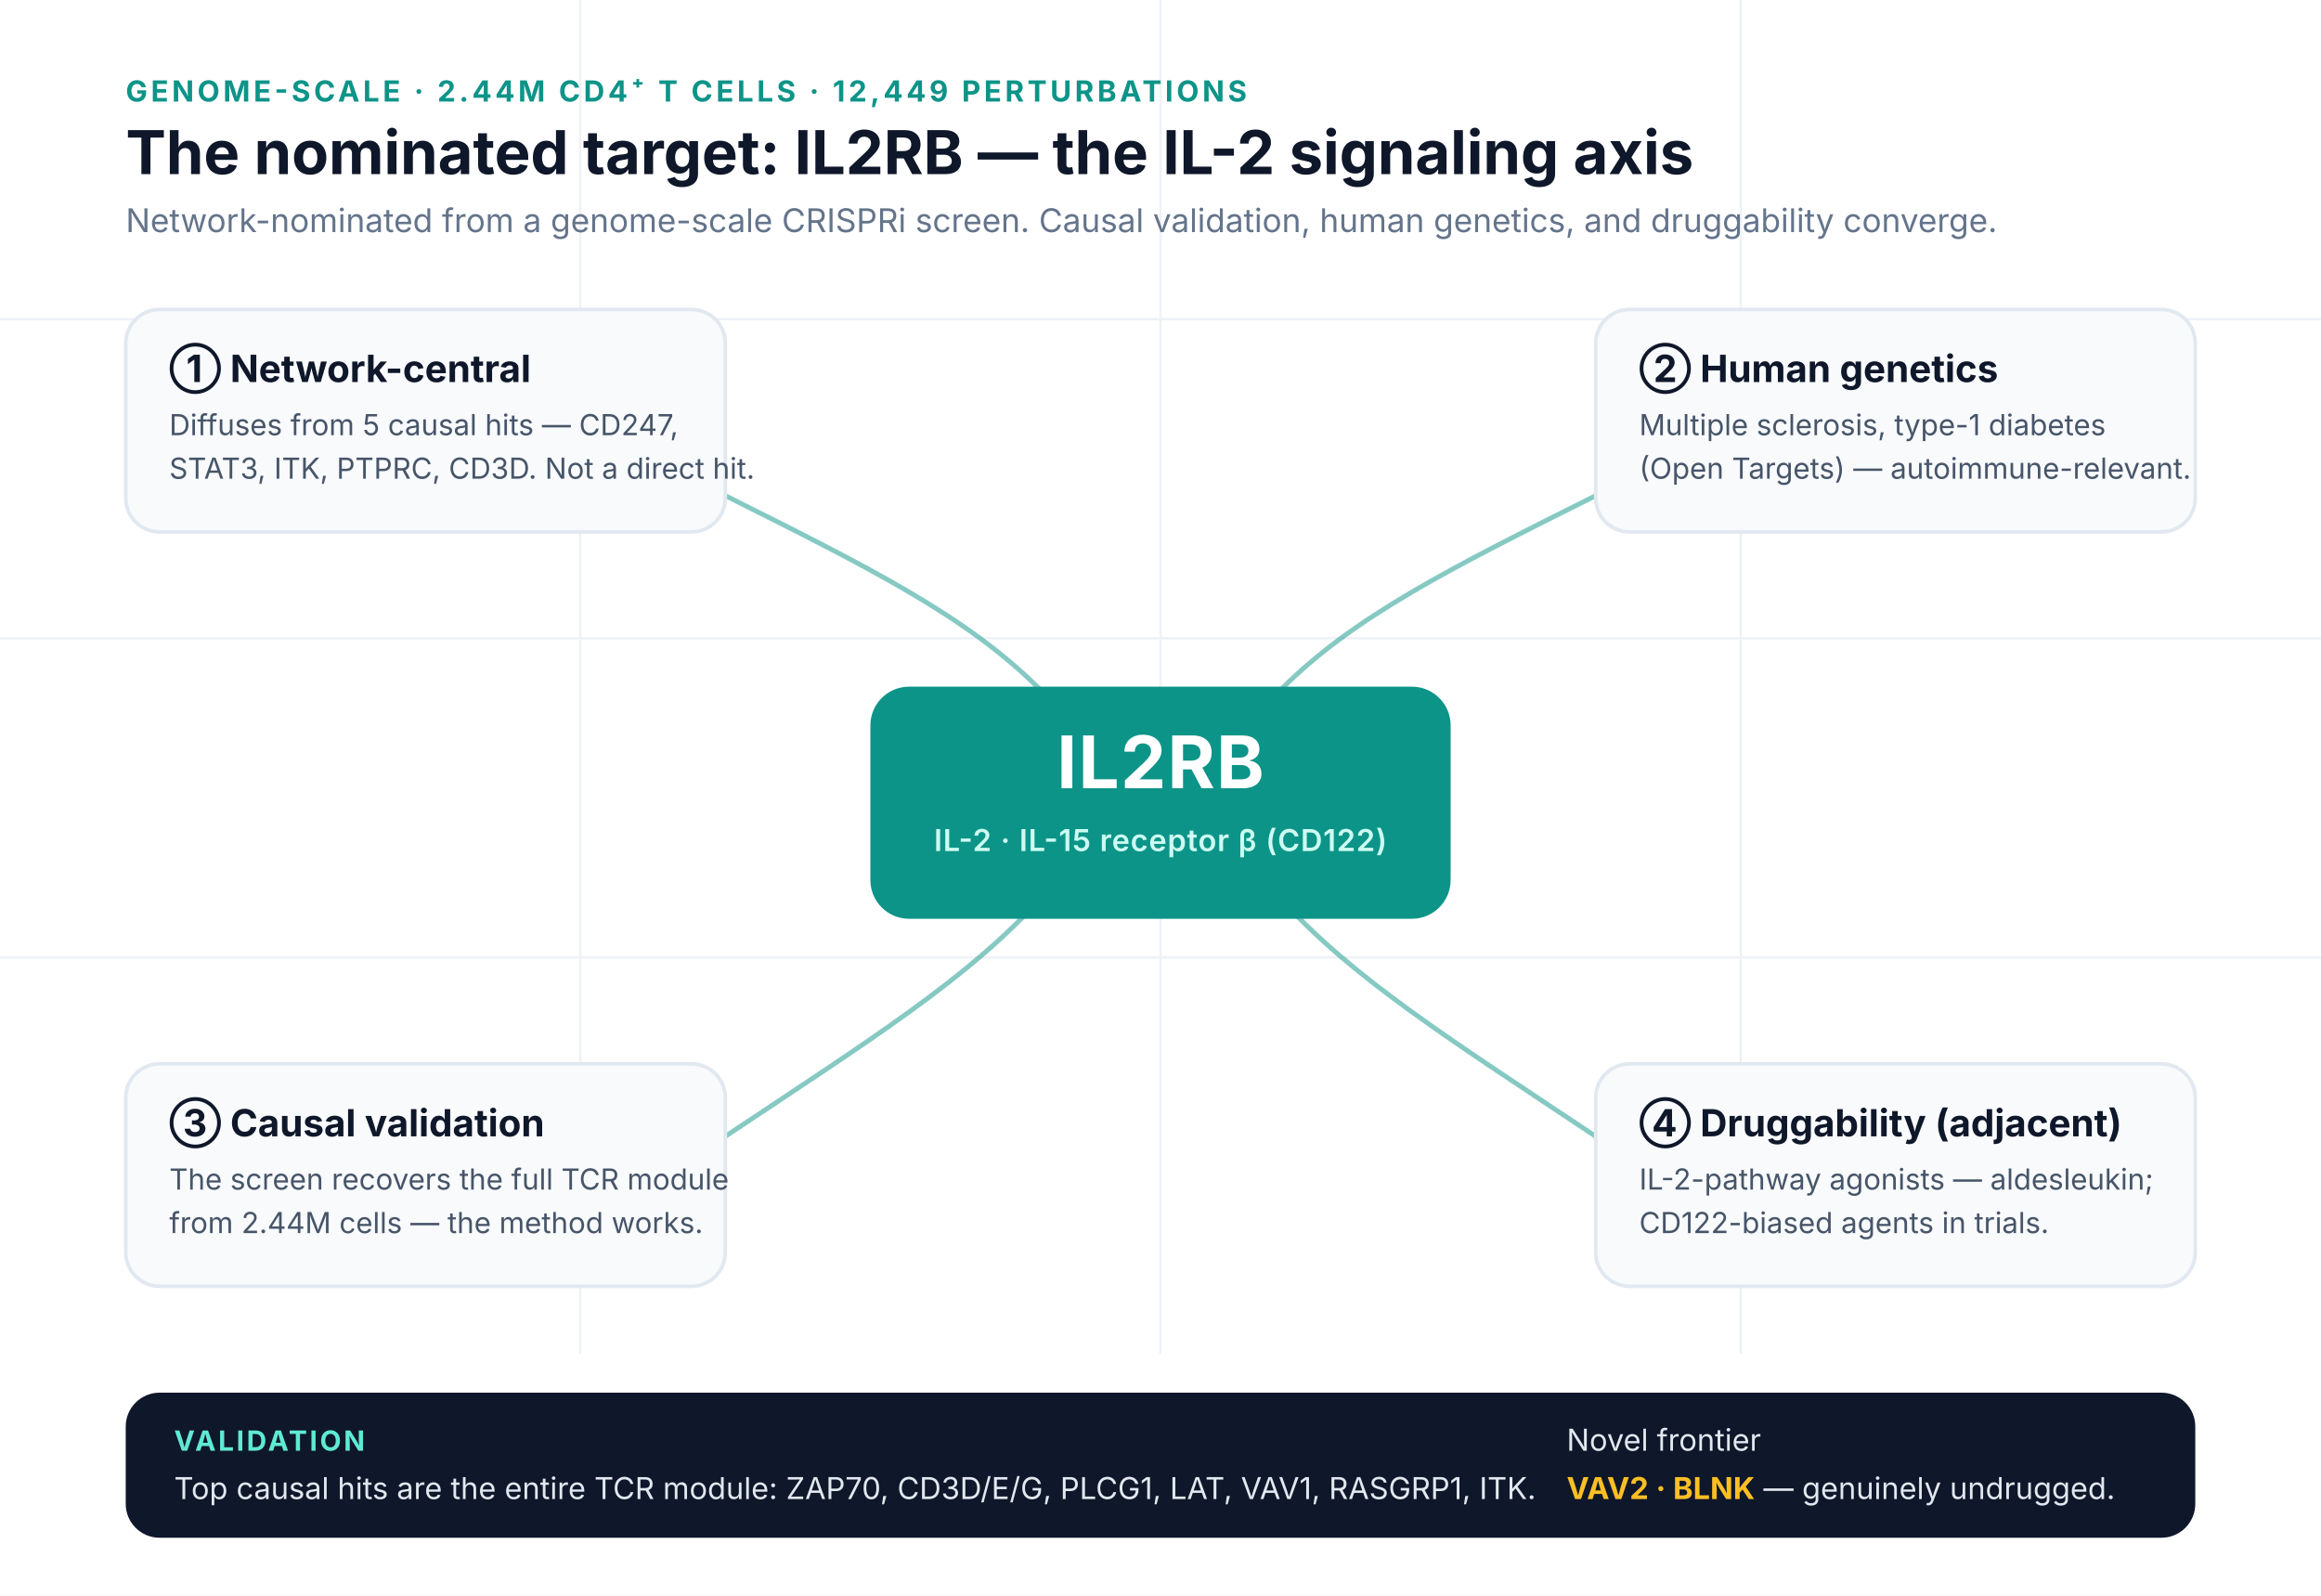
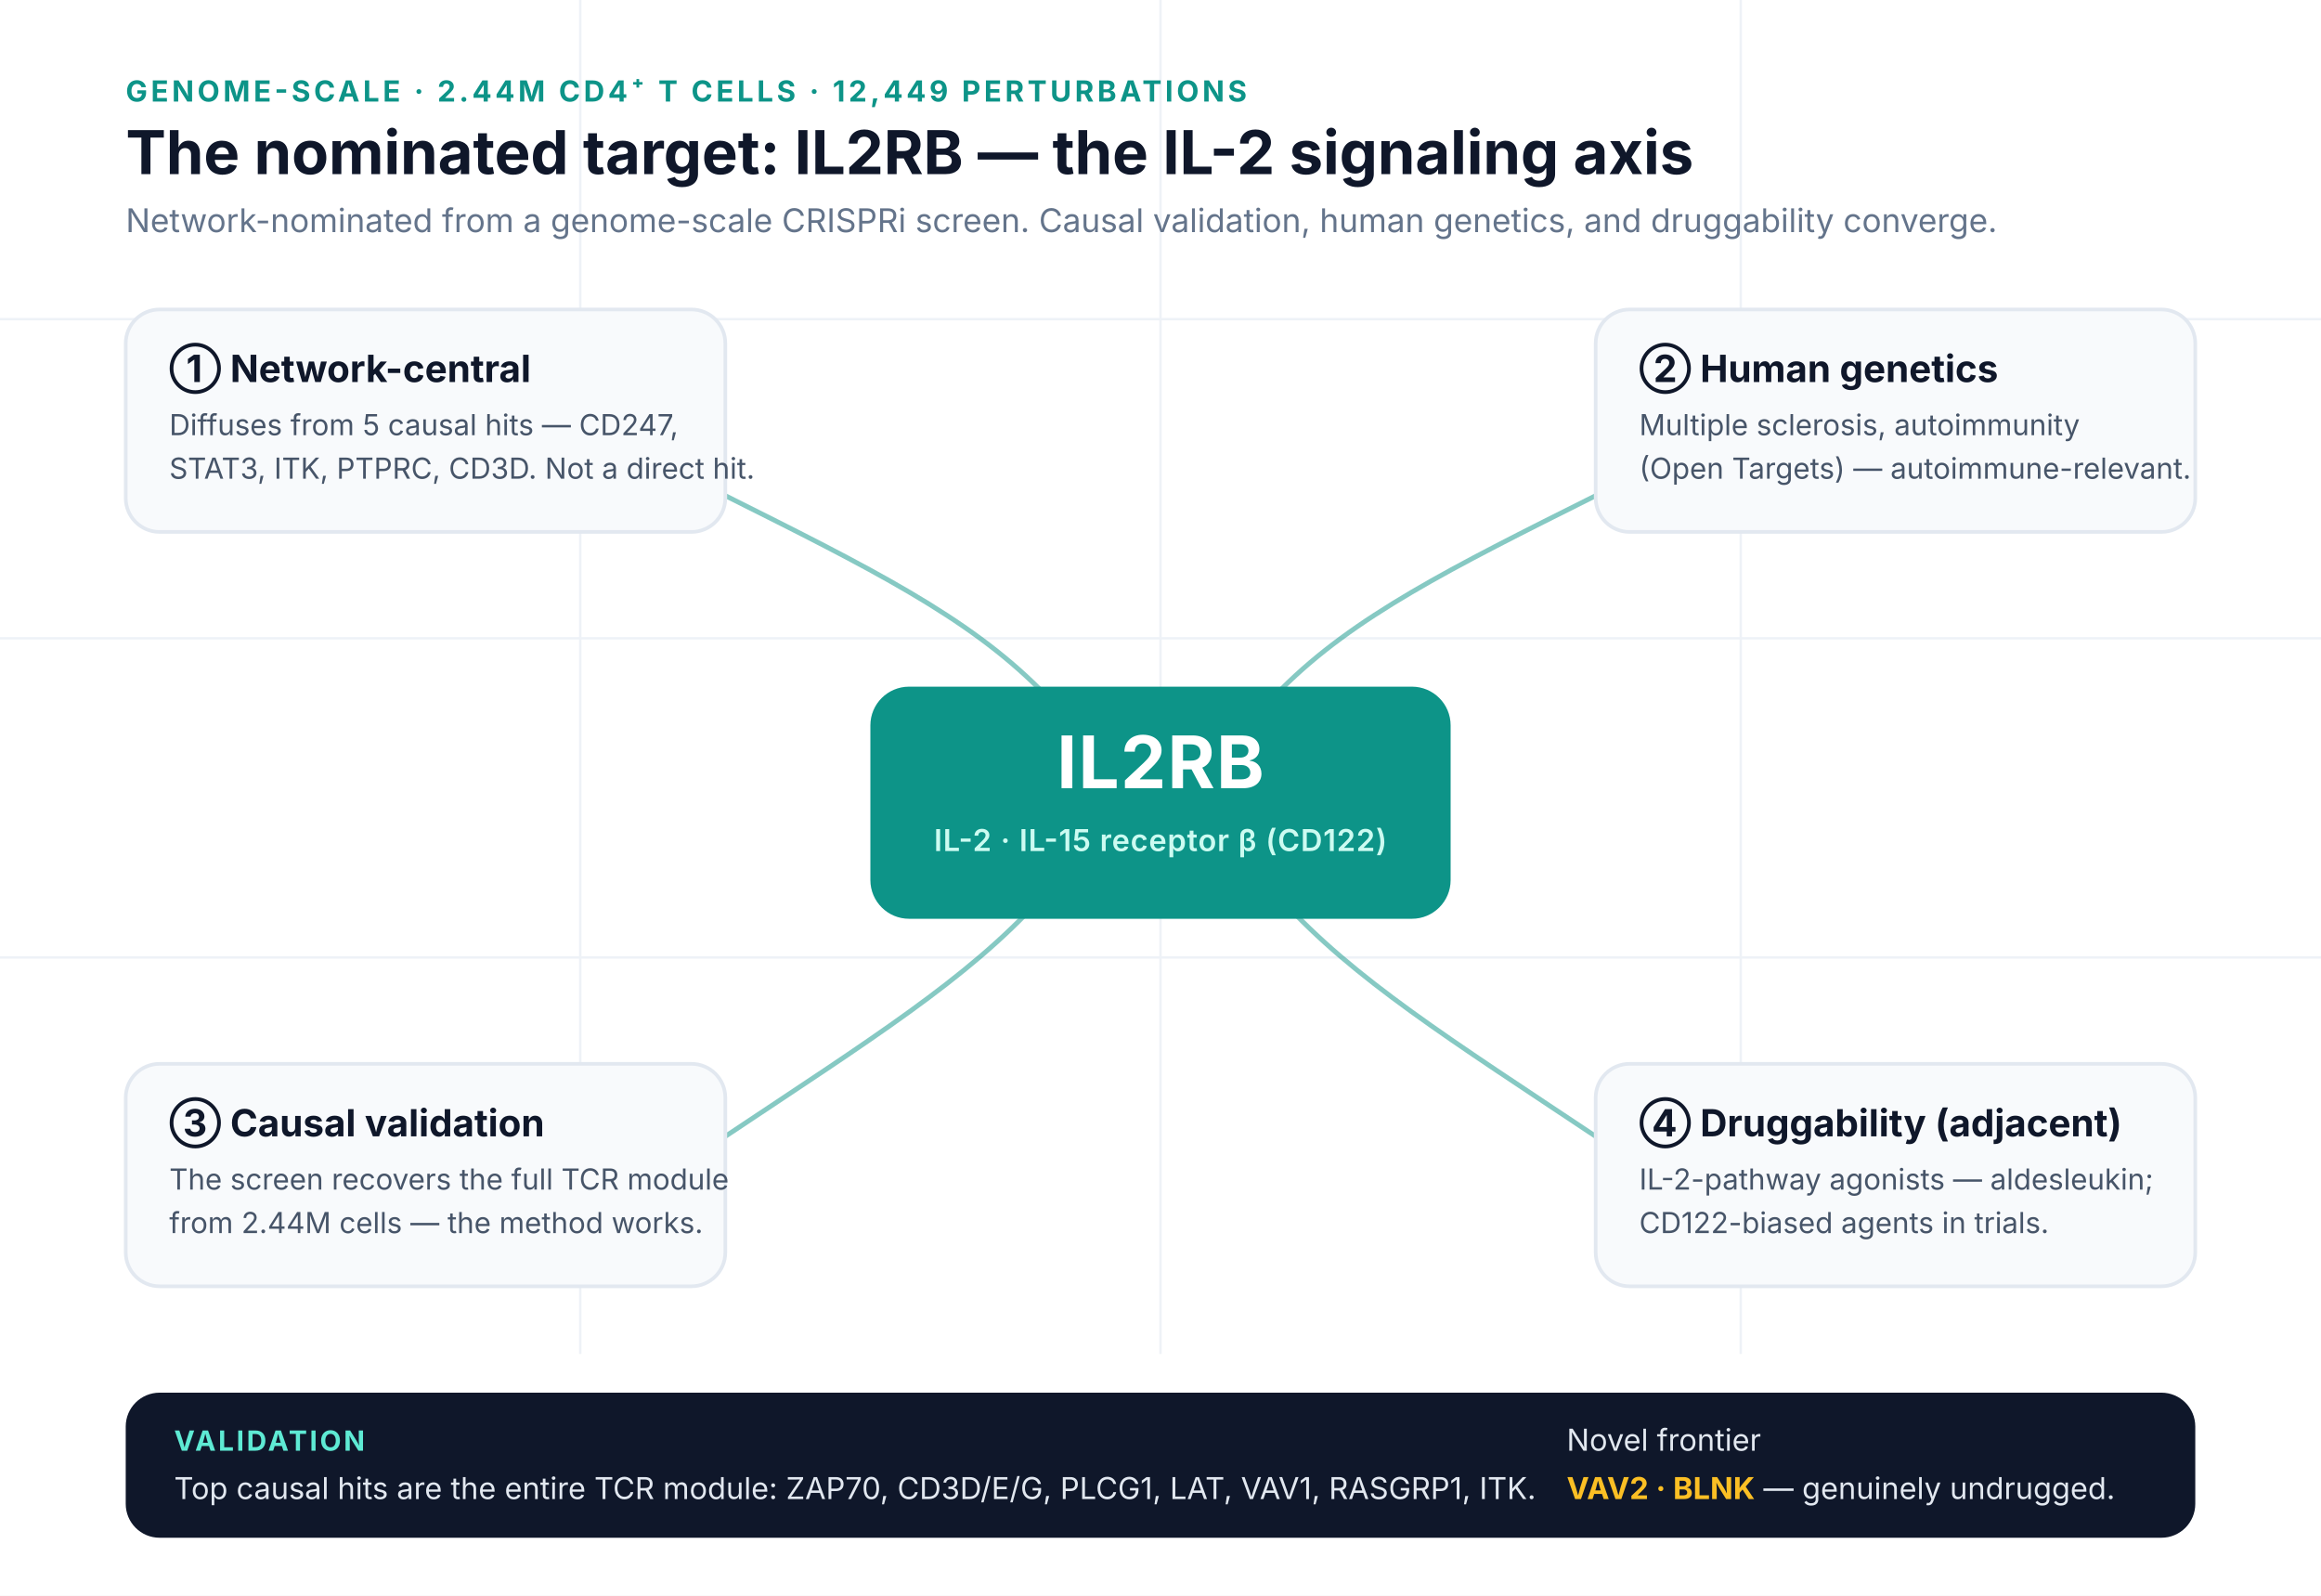
<svg xmlns="http://www.w3.org/2000/svg" viewBox="0 0 960 660" font-family="Inter, -apple-system, Segoe UI, Roboto, sans-serif">
  <defs>
    <style>
      .bg{fill:#ffffff}
      .grid{stroke:#eef2f7;stroke-width:1}
      .title{fill:#0f172a;font-size:25px;font-weight:700}
      .sub{fill:#64748b;font-size:13.5px}
      .card{fill:#f8fafc;stroke:#e2e8f0;stroke-width:1.5}
      .clabel{fill:#0f172a;font-size:15.5px;font-weight:650}
      .cmeta{fill:#475569;font-size:12px}
      .hero{fill:#0d9488}
      .herot{fill:#ffffff;font-size:30px;font-weight:750;letter-spacing:.5px}
      .heros{fill:#ccfbf1;font-size:12.5px;font-weight:600;letter-spacing:.3px}
      .arrow{stroke:#0d9488;stroke-width:2;fill:none;opacity:.5}
      .kicker{fill:#0d9488;font-size:12px;font-weight:700;letter-spacing:1.4px}
      .band{fill:#0f172a}
      .bandt{fill:#e2e8f0;font-size:12.5px}
      .bandh{fill:#5eead4;font-size:11.5px;font-weight:700;letter-spacing:1px}
      .amber{fill:#fbbf24;font-weight:700}
    </style>
  </defs>
  <rect class="bg" x="0" y="0" width="960" height="660" />
  <g class="grid">
    <line x1="0" y1="132" x2="960" y2="132" />
    <line x1="0" y1="264" x2="960" y2="264" />
    <line x1="0" y1="396" x2="960" y2="396" />
    <line x1="240" y1="0" x2="240" y2="560" />
    <line x1="480" y1="0" x2="480" y2="560" />
    <line x1="720" y1="0" x2="720" y2="560" />
  </g>
  <text class="kicker" x="52" y="42">GENOME-SCALE · 2.44M CD4⁺ T CELLS · 12,449 PERTURBATIONS</text>
  <text class="title" x="52" y="72">The nominated target: IL2RB — the IL-2 signaling axis</text>
  <text class="sub" x="52" y="96">Network-nominated from a genome-scale CRISPRi screen. Causal validation, human genetics, and druggability converge.</text>
  <path class="arrow" d="M300,205 C360,235 400,255 430,285" />
  <path class="arrow" d="M660,205 C600,235 560,255 530,285" />
  <path class="arrow" d="M300,470 C360,430 400,405 430,372" />
  <path class="arrow" d="M660,470 C600,430 560,405 530,372" />
  <rect class="hero" x="360" y="284" width="240" height="96" rx="16" />
  <text class="herot" x="480" y="326" text-anchor="middle">IL2RB</text>
  <text class="heros" x="480" y="352" text-anchor="middle">IL-2 · IL-15 receptor β  (CD122)</text>
  <g>
    <rect class="card" x="52" y="128" width="248" height="92" rx="14" />
    <text class="clabel" x="70" y="158">① Network-central</text>
    <text class="cmeta" x="70" y="180">Diffuses from 5 causal hits — CD247,</text>
    <text class="cmeta" x="70" y="198">STAT3, ITK, PTPRC, CD3D. Not a direct hit.</text>
  </g>
  <g>
    <rect class="card" x="660" y="128" width="248" height="92" rx="14" />
    <text class="clabel" x="678" y="158">② Human genetics</text>
-     <text class="cmeta" x="678" y="180">Multiple sclerosis, type-1 diabetes</text>
+     <text class="cmeta" x="678" y="180">Multiple sclerosis, autoimmunity</text>
    <text class="cmeta" x="678" y="198">(Open Targets) — autoimmune-relevant.</text>
  </g>
  <g>
    <rect class="card" x="52" y="440" width="248" height="92" rx="14" />
    <text class="clabel" x="70" y="470">③ Causal validation</text>
    <text class="cmeta" x="70" y="492">The screen recovers the full TCR module</text>
    <text class="cmeta" x="70" y="510">from 2.44M cells — the method works.</text>
  </g>
  <g>
    <rect class="card" x="660" y="440" width="248" height="92" rx="14" />
    <text class="clabel" x="678" y="470">④ Druggability (adjacent)</text>
    <text class="cmeta" x="678" y="492">IL-2-pathway agonists — aldesleukin;</text>
    <text class="cmeta" x="678" y="510">CD122-biased agents in trials.</text>
  </g>
  <rect class="band" x="52" y="576" width="856" height="60" rx="14" />
  <text class="bandh" x="72" y="600">VALIDATION</text>
  <text class="bandt" x="72" y="620">Top causal hits are the entire TCR module: ZAP70, CD3D/E/G, PLCG1, LAT, VAV1, RASGRP1, ITK.</text>
  <text class="bandt" x="648" y="600">Novel frontier</text>
  <text class="bandt" x="648" y="620">
    <tspan class="amber">VAV2 · BLNK</tspan> — genuinely undrugged.</text>
</svg>
